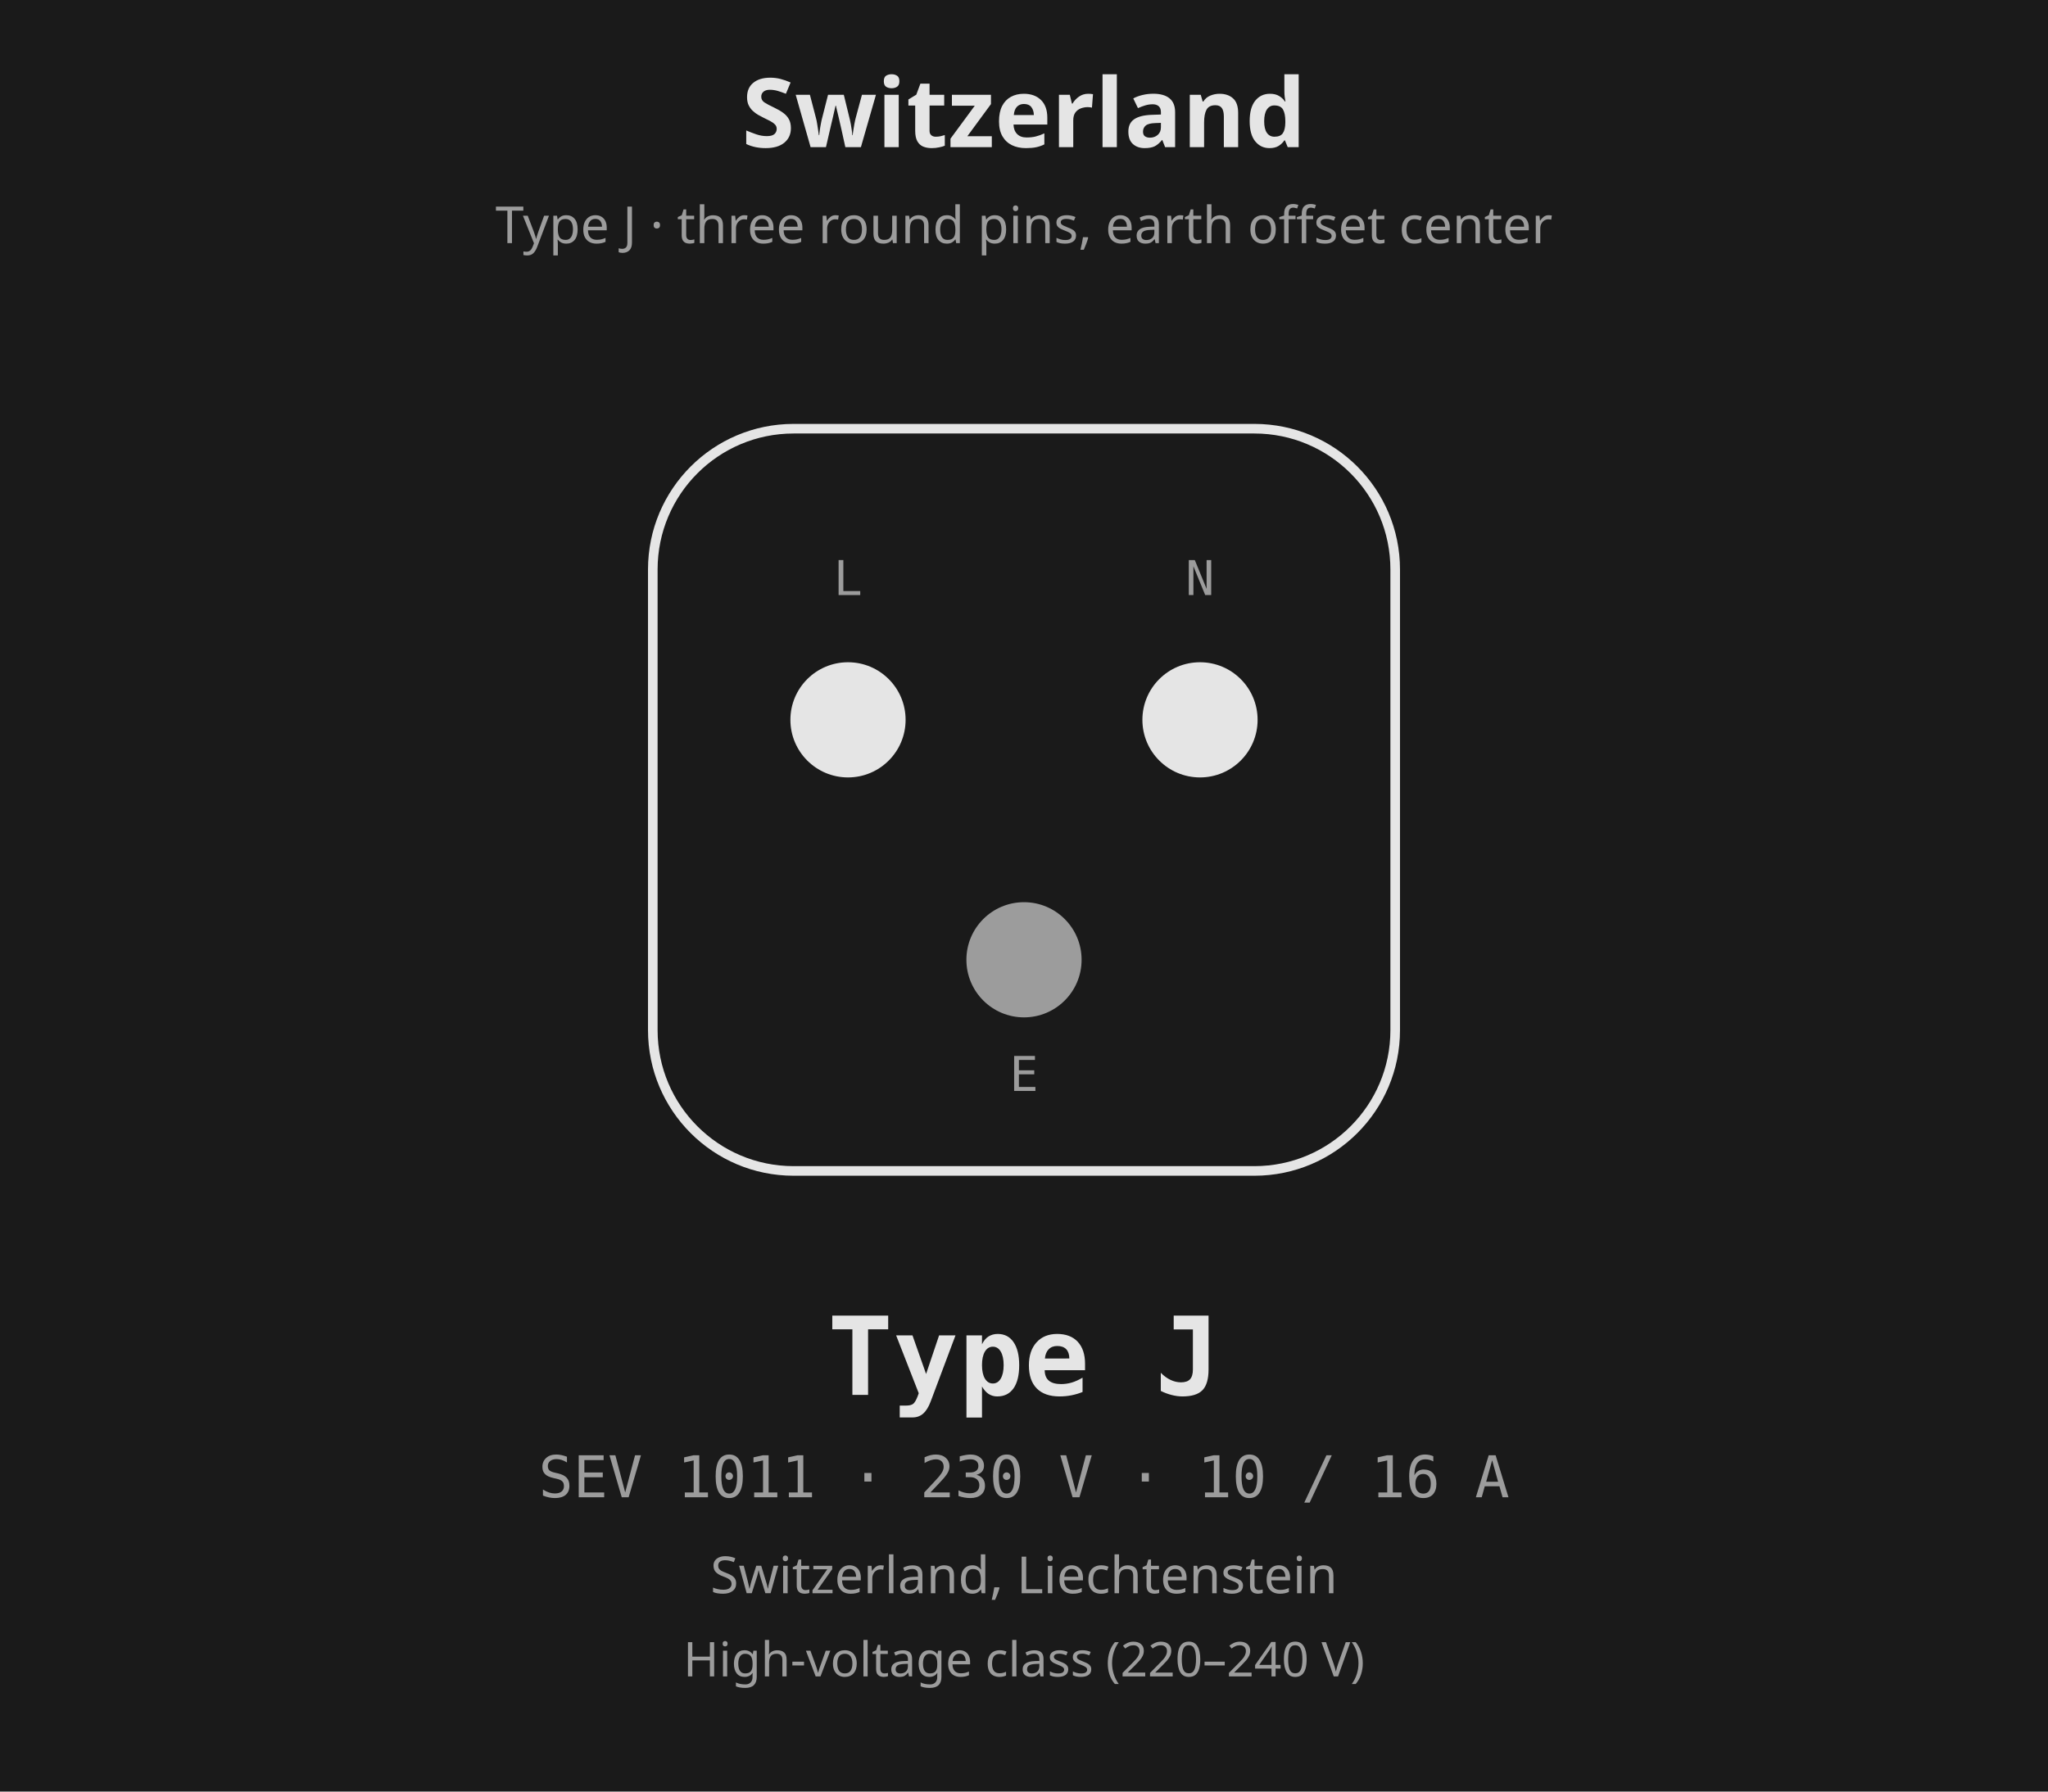
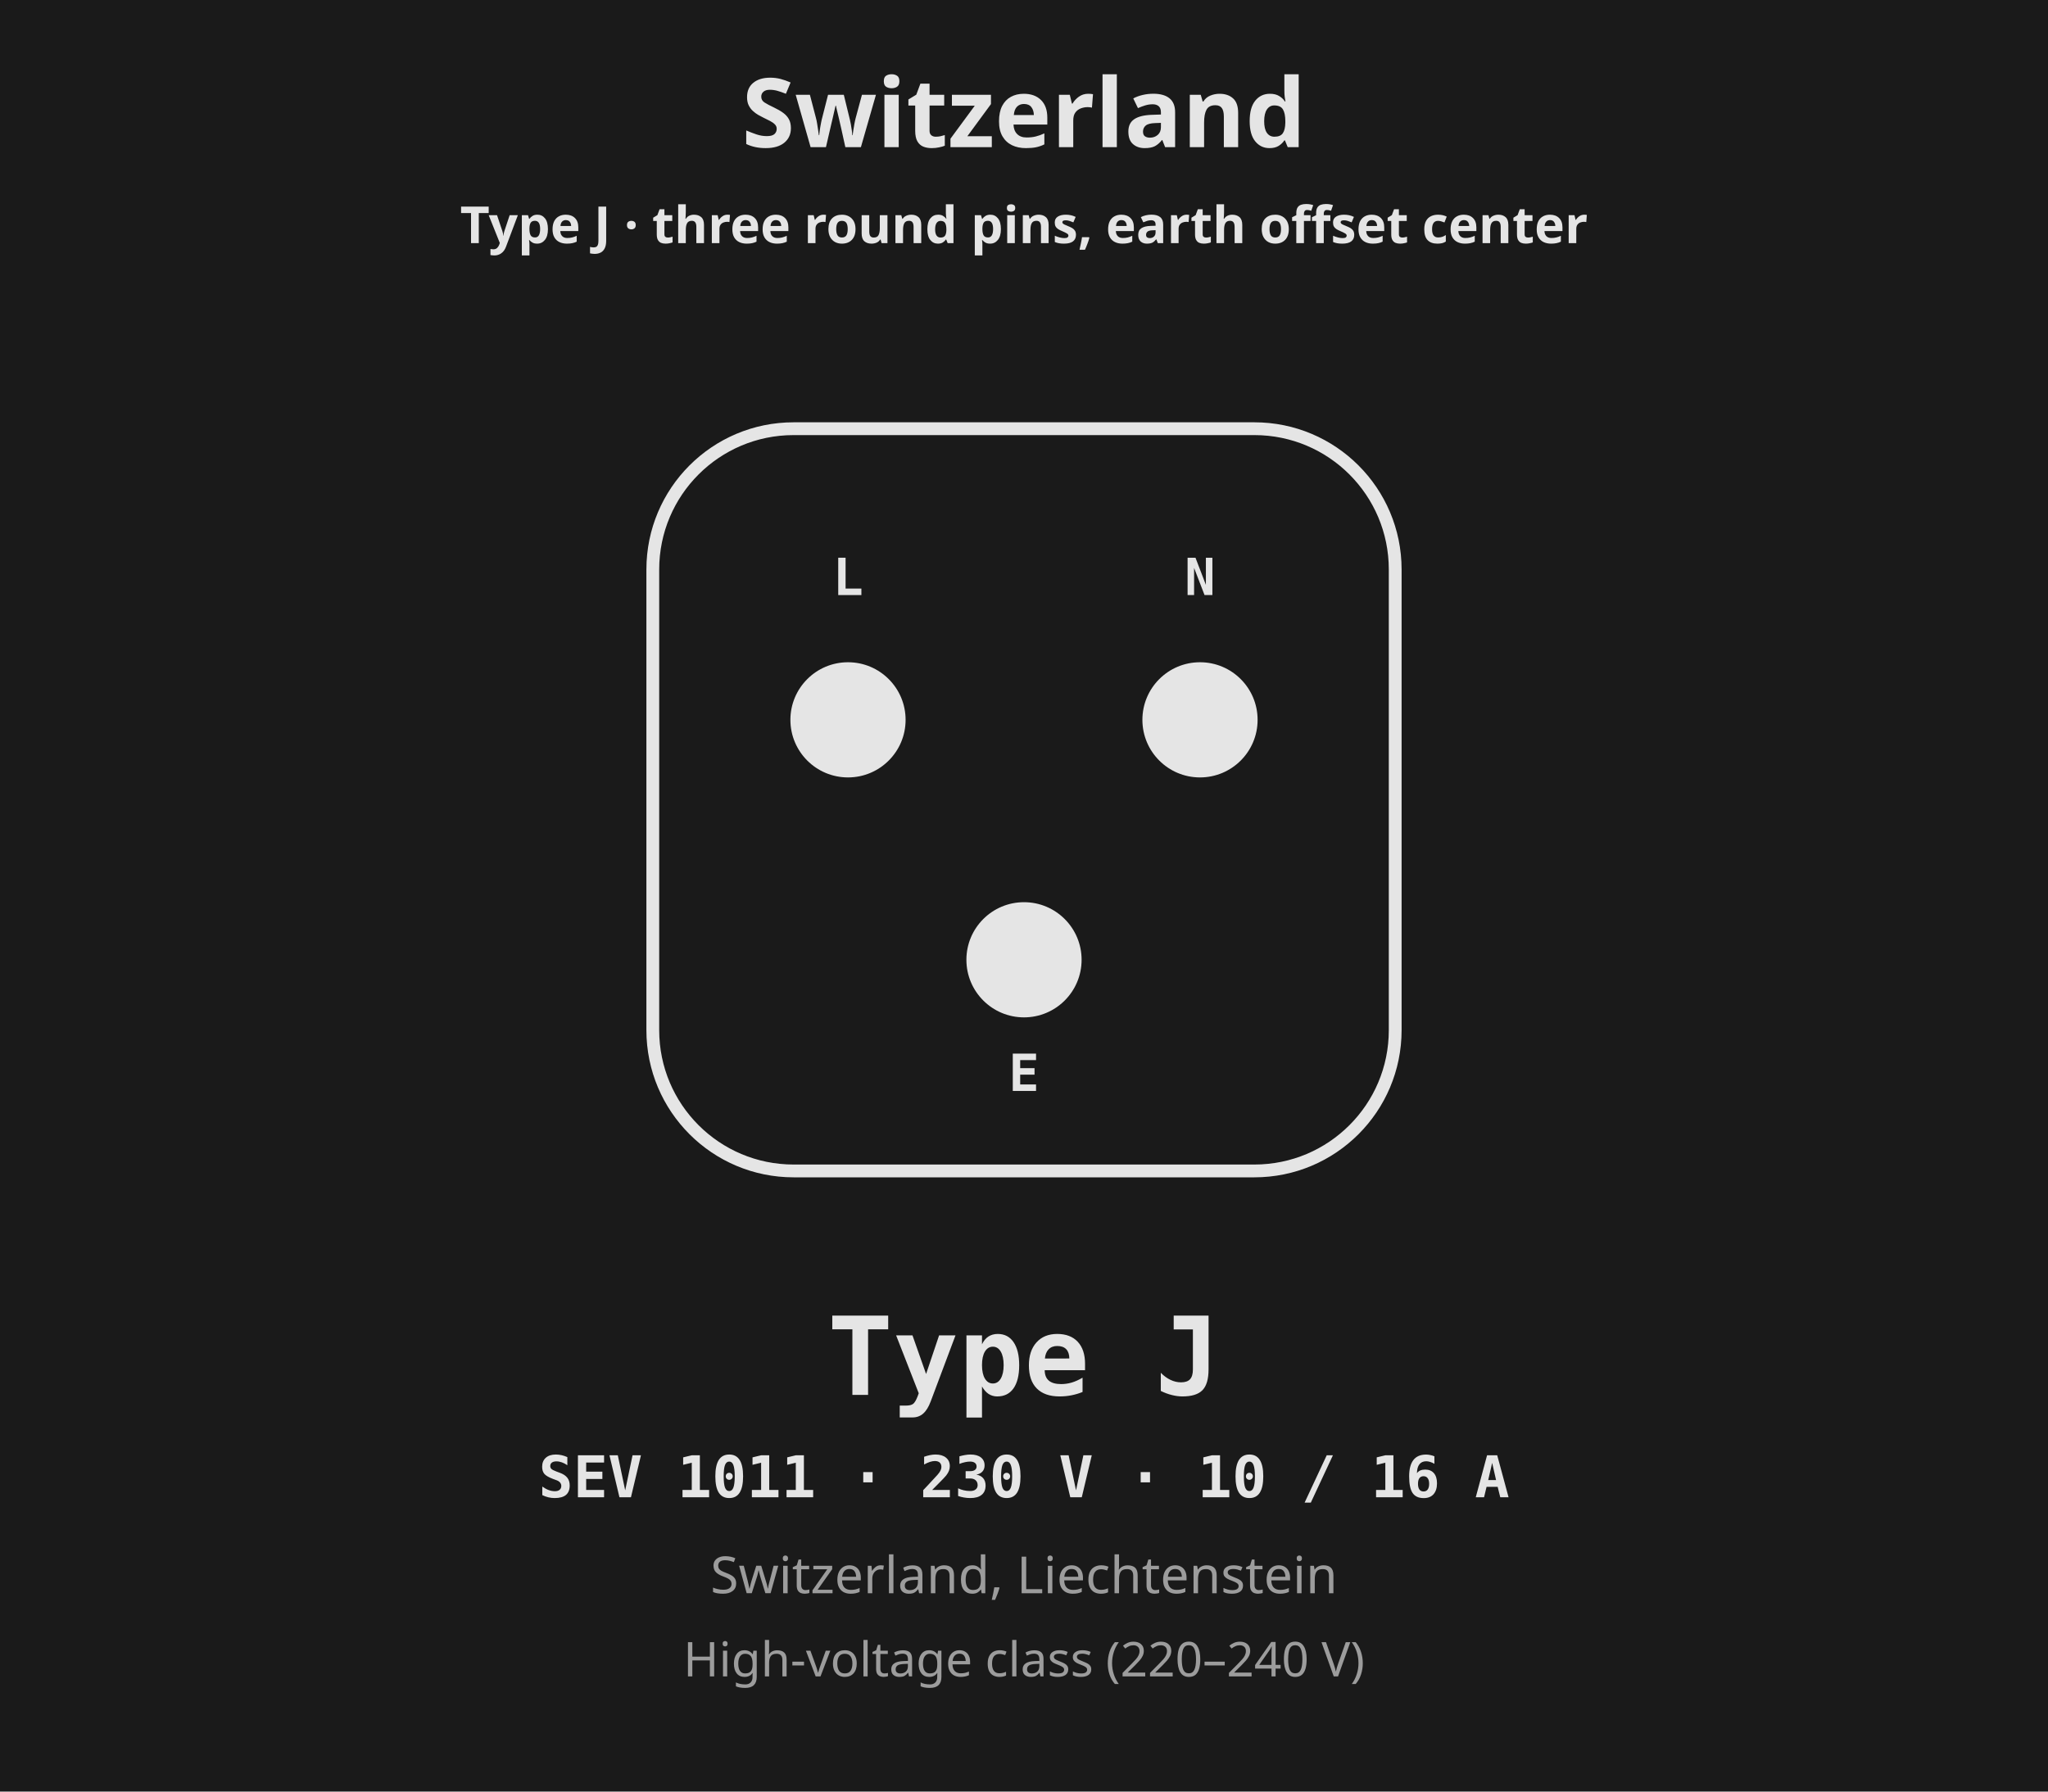
<svg xmlns="http://www.w3.org/2000/svg" viewBox="0 0 640 560" width="640" height="560" font-family="IBM Plex Sans, sans-serif" fill="none">
  <rect x="0" y="0" width="640" height="560" fill="#1A1A1A" />
  <text x="320" y="46" fill="#E5E5E5" font-size="30" font-weight="600" text-anchor="middle">Switzerland</text>
-   <text x="320" y="76" fill="#9C9C9C" font-size="16" font-weight="500" text-anchor="middle">Type J · three round pins, earth offset center</text>
-   <rect x="204" y="134" width="232" height="232" rx="44" stroke="#E5E5E5" stroke-width="3" />
+   <text x="320" y="76" fill="#E5E5E5" font-size="16" font-weight="600" text-anchor="middle">Type J · three round pins, earth offset center</text>
+   <rect x="204" y="134" width="232" height="232" rx="44" stroke="#E5E5E5" stroke-width="4" />
  <circle cx="265" cy="225" r="18" fill="#E5E5E5" />
  <circle cx="375" cy="225" r="18" fill="#E5E5E5" />
-   <circle cx="320" cy="300" r="18" fill="#9C9C9C" />
-   <text x="265" y="186" fill="#9C9C9C" font-size="15" font-weight="500" text-anchor="middle" font-family="DM Mono, monospace">L</text>
-   <text x="375" y="186" fill="#9C9C9C" font-size="15" font-weight="500" text-anchor="middle" font-family="DM Mono, monospace">N</text>
-   <text x="320" y="341" fill="#9C9C9C" font-size="15" font-weight="500" text-anchor="middle" font-family="DM Mono, monospace">E</text>
+   <circle cx="320" cy="300" r="18" fill="#E5E5E5" />
+   <text x="265" y="186" fill="#E5E5E5" font-size="16" font-weight="700" text-anchor="middle" font-family="DM Mono, monospace">L</text>
+   <text x="375" y="186" fill="#E5E5E5" font-size="16" font-weight="700" text-anchor="middle" font-family="DM Mono, monospace">N</text>
+   <text x="320" y="341" fill="#E5E5E5" font-size="16" font-weight="700" text-anchor="middle" font-family="DM Mono, monospace">E</text>
  <text x="320" y="436" fill="#E5E5E5" font-size="34" font-weight="600" text-anchor="middle" font-family="DM Mono, monospace">Type J</text>
-   <text x="320" y="468" fill="#9C9C9C" font-size="18" font-weight="500" text-anchor="middle" font-family="DM Mono, monospace">SEV 1011 · 230 V · 10 / 16 A</text>
+   <text x="320" y="468" fill="#E5E5E5" font-size="18" font-weight="600" text-anchor="middle" font-family="DM Mono, monospace">SEV 1011 · 230 V · 10 / 16 A</text>
  <text x="320" y="498" fill="#9C9C9C" font-size="16" font-weight="500" text-anchor="middle">Switzerland, Liechtenstein</text>
  <text x="320" y="524" fill="#9C9C9C" font-size="15" font-weight="500" text-anchor="middle">High-voltage class (220–240 V)</text>
</svg>
